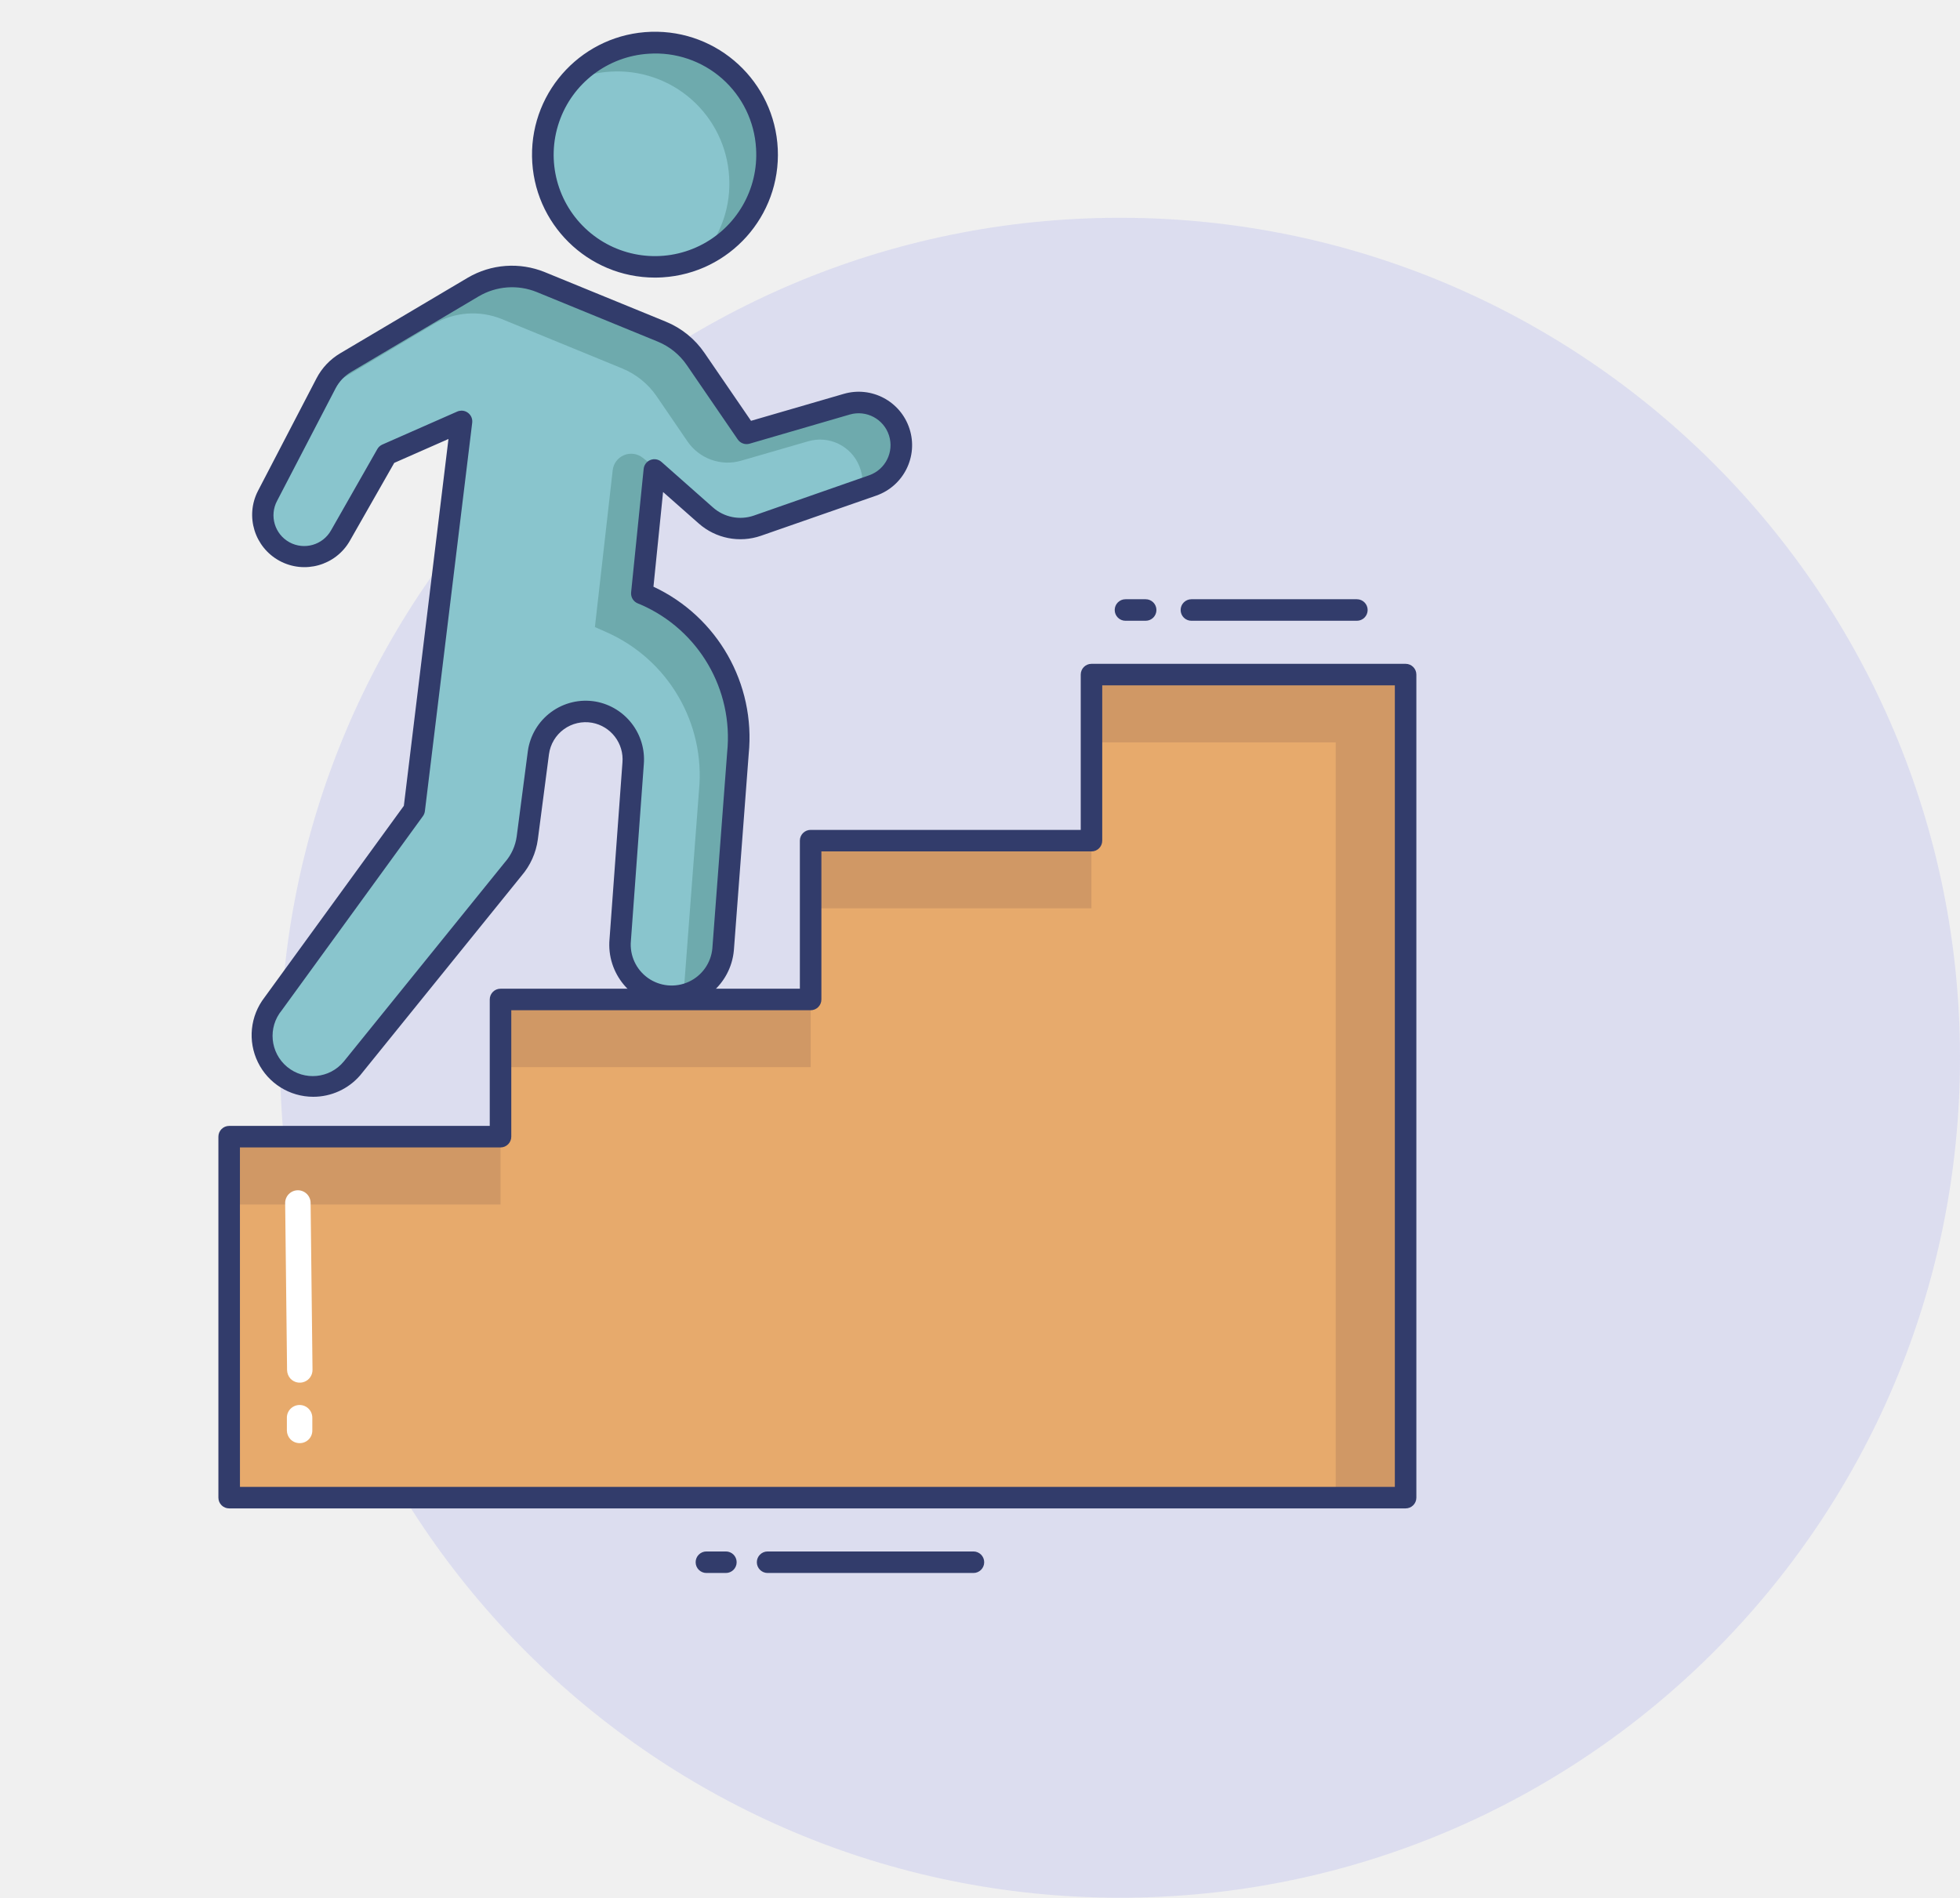
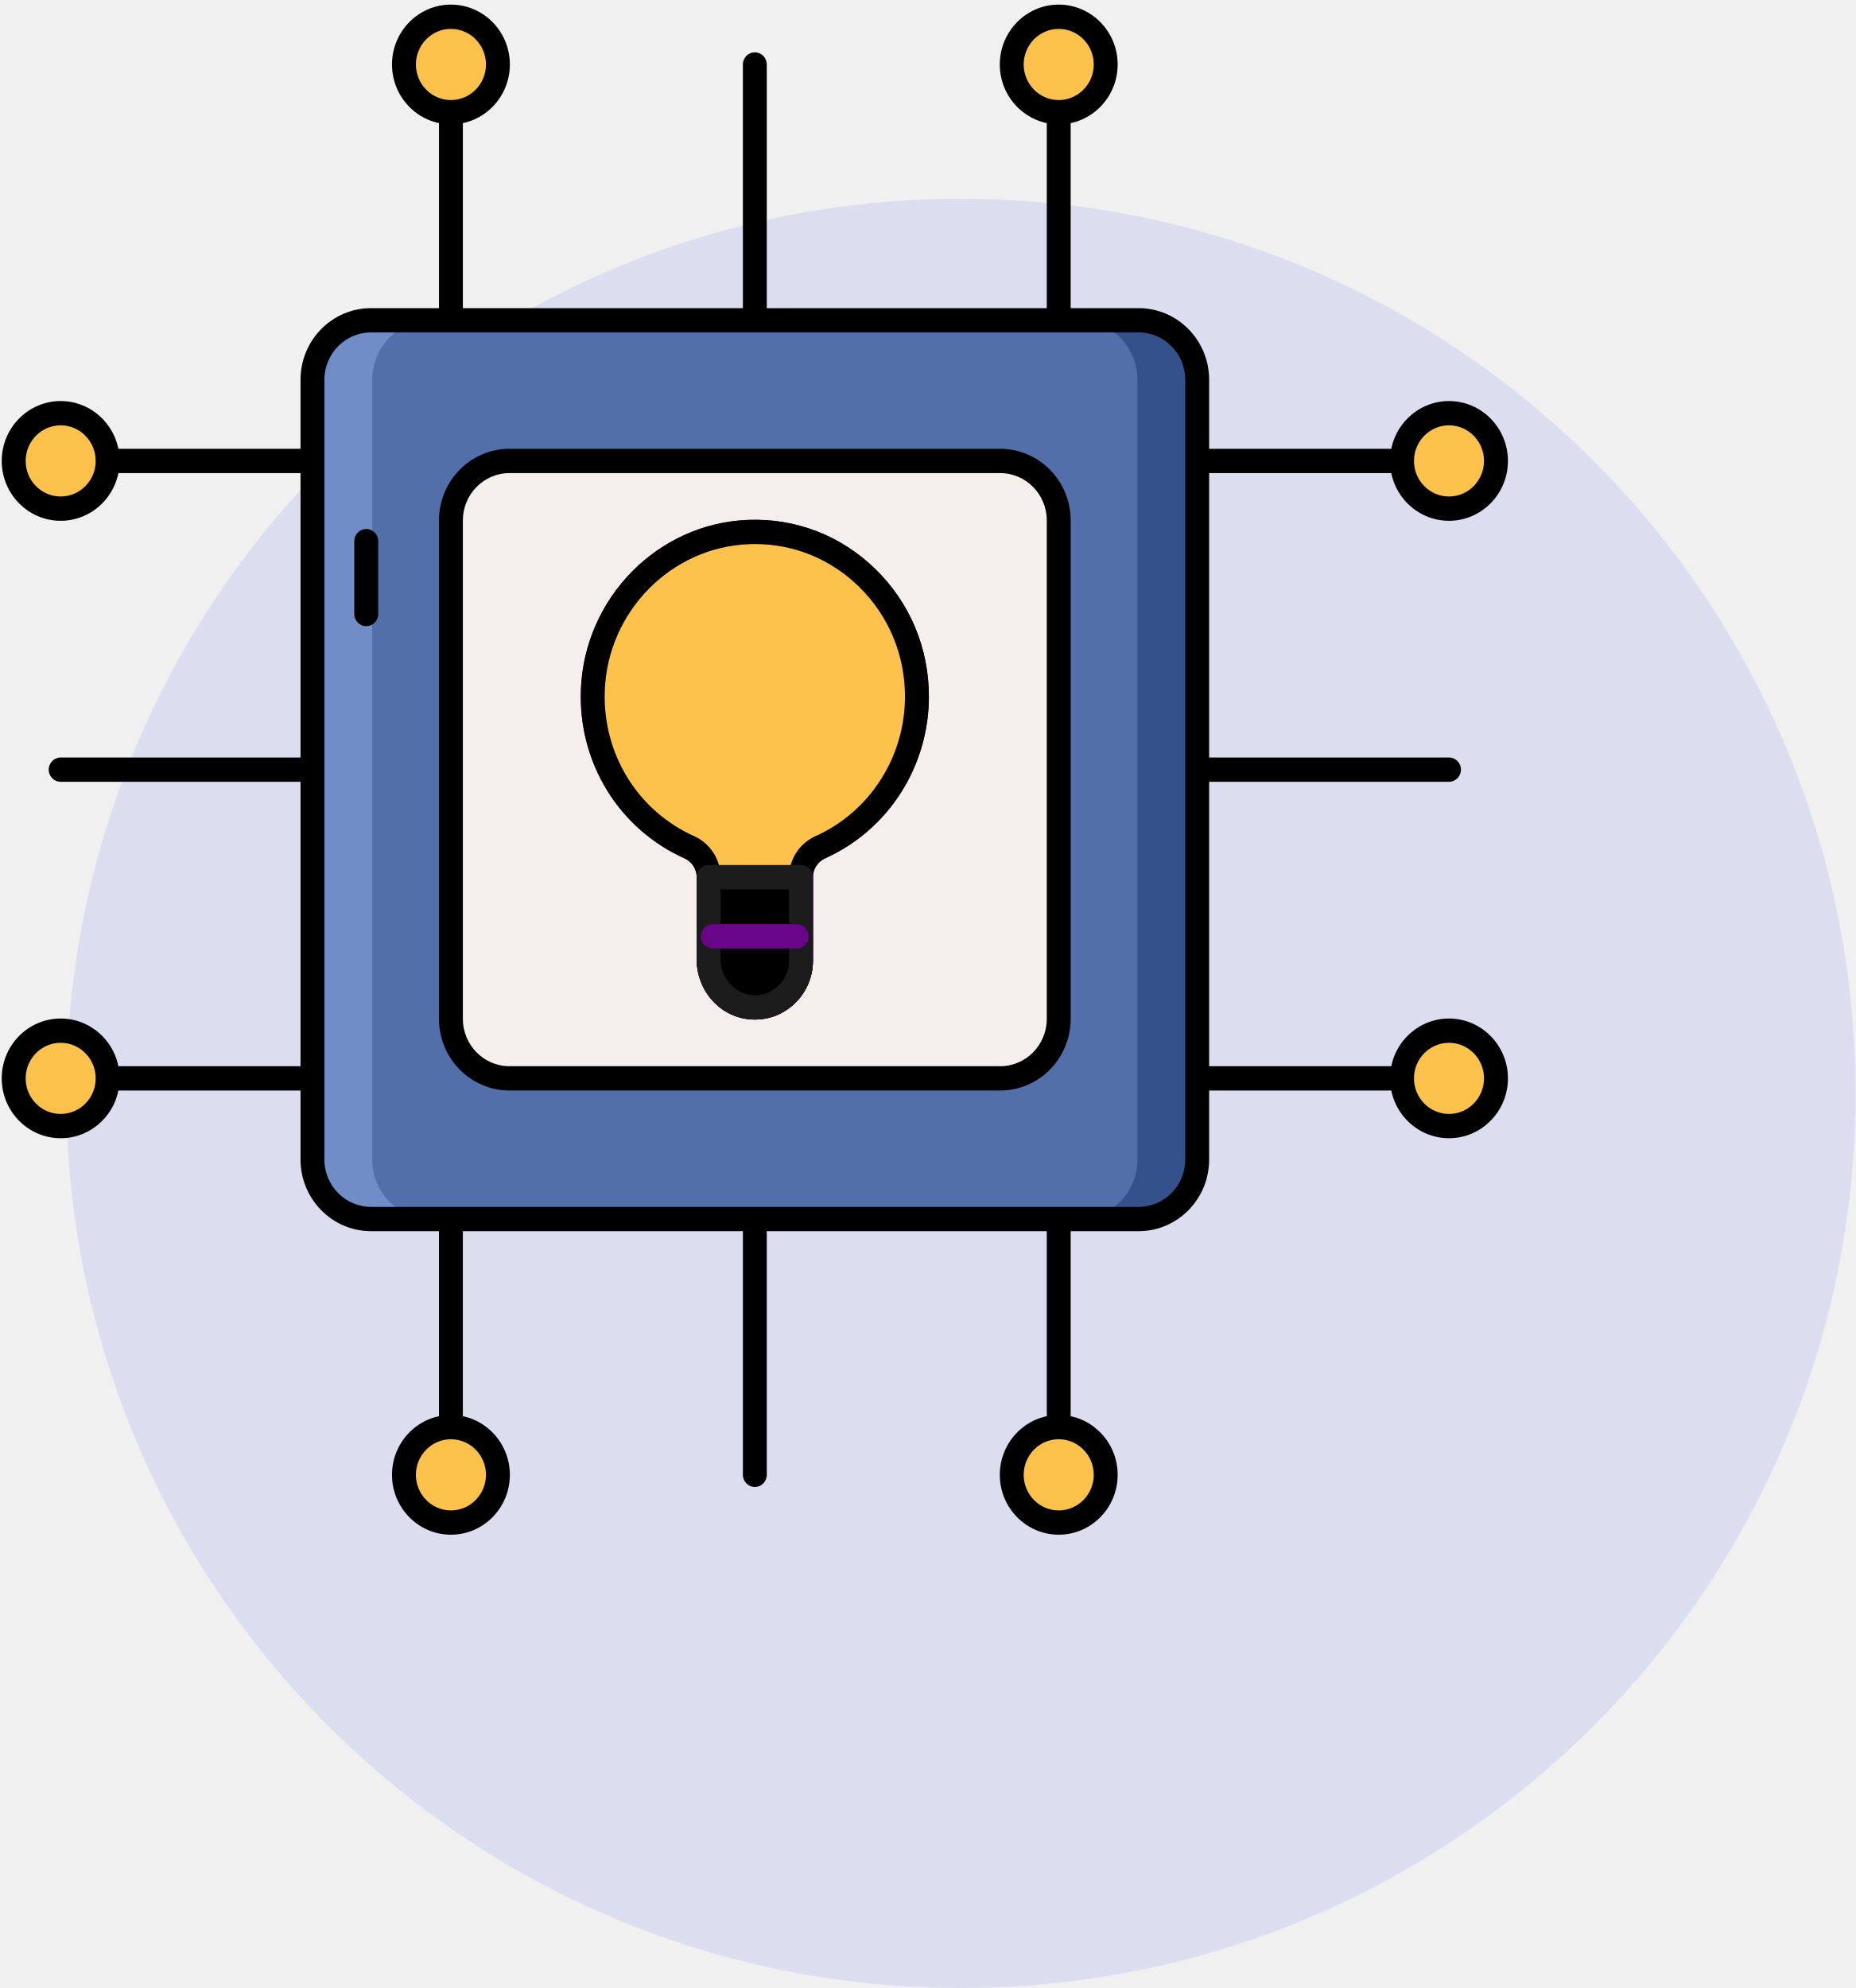
- <svg xmlns="http://www.w3.org/2000/svg" width="63px" height="61px" viewBox="0 0 63 61" version="1.1">
+ <svg xmlns="http://www.w3.org/2000/svg" width="56px" height="60px" viewBox="0 0 56 60" version="1.1">
  <g id="Page-1" stroke="none" stroke-width="1" fill="none" fill-rule="evenodd">
-     <g id="Layout-2.3-Copy-2" transform="translate(-150, -998)">
-       <g id="Group-9" transform="translate(150, 998)">
-         <circle id="Oval" fill-opacity="0.279" fill="#ABAEEF" cx="36" cy="34" r="27" />
-         <g id="Group" fill-rule="nonzero">
-           <g id="success" transform="translate(7, 1)">
-             <polygon id="Path" fill="#E7AA6C" points="38.18 20.684 28.084 20.684 28.084 26.021 19.056 26.021 19.056 31.127 9.088 31.127 9.088 35.537 0.366 35.537 0.366 47.141 38.18 47.141" />
-             <polygon id="Path" fill="#D09865" points="35.934 20.683 38.182 20.683 38.182 47.141 35.934 47.141" />
-             <polygon id="Path" fill="#D09865" points="0.364 35.538 9.088 35.538 9.088 37.717 0.364 37.717" />
-             <polygon id="Path" fill="#D09865" points="9.088 31.13 19.058 31.13 19.058 33.303 9.088 33.303" />
-             <polygon id="Path" fill="#D09865" points="19.058 26.024 28.081 26.024 28.081 28.197 19.058 28.197" />
-             <polygon id="Path" fill="#D09865" points="28.081 20.683 38.182 20.683 38.182 22.862 28.081 22.862" />
-             <path d="M9.497,26.932 L4.308,33.346 C3.744,33.998 2.772,34.101 2.084,33.582 C1.734,33.318 1.505,32.925 1.447,32.491 C1.389,32.057 1.507,31.618 1.775,31.272 L6.312,25.033 L7.832,12.546 L5.428,13.607 L3.941,16.217 C3.753,16.547 3.433,16.781 3.061,16.86 C2.689,16.939 2.302,16.856 1.995,16.632 C1.462,16.243 1.294,15.524 1.598,14.939 L3.479,11.321 C3.623,11.044 3.842,10.813 4.11,10.654 L8.208,8.226 C8.868,7.835 9.673,7.776 10.382,8.067 L14.269,9.658 C14.711,9.839 15.091,10.145 15.361,10.539 L16.997,12.927 L20.217,11.992 C20.893,11.791 21.611,12.136 21.877,12.789 C22.02,13.138 22.012,13.53 21.857,13.873 C21.701,14.216 21.411,14.48 21.055,14.603 L17.343,15.897 C16.773,16.093 16.142,15.968 15.69,15.57 L14.037,14.11 L13.635,18.081 C13.635,18.081 13.675,18.096 13.747,18.127 C15.734,19.003 16.934,21.055 16.722,23.216 L16.246,29.524 C16.204,29.969 15.985,30.379 15.638,30.66 C15.291,30.942 14.845,31.071 14.401,31.019 C13.506,30.916 12.856,30.118 12.937,29.221 L13.352,23.538 C13.423,22.745 12.874,22.029 12.09,21.892 C11.68,21.82 11.258,21.918 10.922,22.164 C10.586,22.409 10.364,22.781 10.307,23.193 L9.948,25.935 C9.898,26.304 9.741,26.65 9.497,26.932 L9.497,26.932 Z" id="Path" fill="#89C5CD" />
-             <path d="M16.72,23.215 L16.242,29.518 C16.178,30.245 15.648,30.845 14.935,30.999 C14.964,30.907 14.982,30.811 14.99,30.715 L15.468,24.405 C15.675,22.246 14.476,20.197 12.492,19.32 C12.416,19.285 12.122,19.156 12.122,19.156 L12.694,14.113 C12.718,13.898 12.858,13.713 13.058,13.63 C13.258,13.547 13.487,13.579 13.657,13.713 L14.113,14.074 L13.634,18.081 C13.634,18.081 13.676,18.095 13.745,18.123 C15.732,19 16.931,21.053 16.72,23.215 L16.72,23.215 Z" id="Path" fill="#6EAAAD" />
-             <path d="M21.978,13.307 C21.98,13.891 21.61,14.411 21.058,14.601 L20.712,14.725 C20.719,14.656 20.726,14.58 20.726,14.504 C20.725,14.326 20.69,14.15 20.622,13.985 C20.359,13.329 19.638,12.983 18.962,13.189 L16.825,13.808 C16.174,13.997 15.476,13.745 15.095,13.185 L14.102,11.732 C13.83,11.338 13.451,11.031 13.009,10.847 L9.127,9.255 C8.415,8.967 7.61,9.025 6.948,9.414 L3.359,11.55 L3.477,11.321 C3.616,11.052 3.828,10.826 4.089,10.672 L8.21,8.229 C8.868,7.836 9.673,7.777 10.382,8.069 L14.271,9.661 C14.713,9.84 15.094,10.146 15.364,10.539 L16.997,12.926 L20.214,11.992 C20.89,11.791 21.608,12.135 21.874,12.788 C21.942,12.953 21.977,13.129 21.978,13.307 L21.978,13.307 Z" id="Path" fill="#6EAAAD" />
-             <circle id="Oval" fill="#89C5CD" transform="translate(14.0506, 3.977948) rotate(-3.554889) translate(-14.0506, -3.977948) " cx="14.051" cy="3.978" r="3.602" />
-             <path d="M17.647,3.752 C17.741,5.235 16.914,6.623 15.564,7.246 C16.186,6.538 16.499,5.612 16.436,4.672 C16.378,3.719 15.942,2.827 15.225,2.195 C14.509,1.563 13.57,1.242 12.617,1.303 C12.171,1.328 11.734,1.438 11.33,1.628 C11.957,0.888 12.86,0.438 13.828,0.382 C14.781,0.322 15.72,0.643 16.436,1.275 C17.153,1.907 17.588,2.798 17.647,3.752 L17.647,3.752 Z" id="Path" fill="#6EAAAD" />
-             <g id="Group" fill="#323C6B">
-               <path d="M38.18,47.486 L0.366,47.486 C0.175,47.486 0.02,47.332 0.02,47.141 L0.02,35.537 C0.02,35.346 0.175,35.191 0.366,35.191 L8.742,35.191 L8.742,31.127 C8.742,30.936 8.897,30.781 9.088,30.781 L18.71,30.781 L18.71,26.022 C18.71,25.831 18.865,25.676 19.056,25.676 L27.738,25.676 L27.738,20.684 C27.738,20.493 27.892,20.338 28.084,20.338 L38.18,20.338 C38.371,20.338 38.526,20.493 38.526,20.684 L38.526,47.141 C38.526,47.332 38.371,47.486 38.18,47.486 Z M0.713,46.795 L37.834,46.795 L37.834,21.03 L28.429,21.03 L28.429,26.022 C28.429,26.213 28.275,26.368 28.084,26.368 L19.402,26.368 L19.402,31.127 C19.402,31.318 19.247,31.473 19.056,31.473 L9.434,31.473 L9.434,35.537 C9.434,35.728 9.279,35.883 9.088,35.883 L0.712,35.883 L0.713,46.795 Z" id="Shape" />
-               <path d="M3.067,34.255 C2.311,34.254 1.622,33.824 1.29,33.145 C0.958,32.466 1.04,31.658 1.503,31.06 L5.981,24.902 L7.415,13.111 L5.672,13.879 L4.242,16.389 C3.787,17.179 2.784,17.462 1.982,17.026 C1.181,16.589 0.874,15.593 1.291,14.781 L3.173,11.162 C3.346,10.828 3.61,10.549 3.934,10.357 L8.032,7.929 C8.785,7.485 9.703,7.418 10.513,7.748 L14.4,9.339 C14.905,9.545 15.338,9.895 15.645,10.345 L17.14,12.527 L20.119,11.661 C21.013,11.4 21.951,11.899 22.235,12.785 C22.52,13.671 22.046,14.622 21.168,14.93 L17.456,16.223 C16.769,16.46 16.007,16.309 15.461,15.828 L14.313,14.815 L14.004,17.859 C16.064,18.822 17.292,20.981 17.065,23.243 L16.589,29.545 C16.49,30.649 15.515,31.463 14.411,31.364 C13.308,31.265 12.493,30.29 12.592,29.187 L13.007,23.513 C13.061,22.898 12.638,22.343 12.03,22.232 C11.712,22.176 11.385,22.251 11.124,22.441 C10.863,22.631 10.69,22.92 10.646,23.24 L10.288,25.98 C10.23,26.415 10.046,26.823 9.759,27.156 L4.576,33.566 C4.197,34.004 3.646,34.256 3.067,34.255 L3.067,34.255 Z M7.832,12.2 C7.931,12.199 8.026,12.241 8.093,12.316 C8.159,12.39 8.19,12.489 8.178,12.588 L6.657,25.074 C6.65,25.132 6.628,25.188 6.593,25.235 L2.057,31.475 C1.602,32.026 1.681,32.84 2.231,33.295 C2.782,33.749 3.597,33.671 4.051,33.12 L9.23,26.715 L9.238,26.706 C9.438,26.475 9.566,26.191 9.608,25.888 L9.966,23.148 C10.035,22.644 10.306,22.188 10.717,21.887 C11.128,21.586 11.644,21.464 12.146,21.551 C13.105,21.724 13.775,22.598 13.694,23.568 L13.279,29.242 C13.235,29.71 13.445,30.165 13.828,30.437 C14.211,30.708 14.71,30.755 15.137,30.559 C15.564,30.363 15.854,29.954 15.897,29.486 L16.373,23.184 C16.579,21.17 15.461,19.252 13.606,18.439 L13.506,18.398 C13.36,18.342 13.27,18.195 13.286,18.04 L13.689,14.073 C13.702,13.944 13.786,13.832 13.907,13.785 C14.028,13.738 14.165,13.762 14.262,13.848 L15.92,15.314 C16.278,15.629 16.778,15.729 17.23,15.573 L20.942,14.276 C21.464,14.09 21.744,13.524 21.575,12.996 C21.406,12.469 20.848,12.171 20.316,12.324 L17.094,13.262 C16.95,13.303 16.796,13.248 16.712,13.124 L15.076,10.736 C14.845,10.398 14.519,10.135 14.14,9.98 L10.253,8.388 C9.643,8.14 8.952,8.192 8.385,8.527 L4.287,10.955 C4.074,11.081 3.901,11.264 3.786,11.484 L1.906,15.1 C1.652,15.578 1.83,16.173 2.306,16.432 C2.782,16.691 3.378,16.518 3.642,16.045 L5.128,13.436 C5.165,13.371 5.221,13.32 5.289,13.29 L7.693,12.231 C7.736,12.211 7.784,12.201 7.832,12.2 L7.832,12.2 Z" id="Shape" />
-               <path d="M14.05,7.923 C11.892,7.921 10.134,6.189 10.101,4.031 C10.069,1.873 11.774,0.088 13.931,0.022 C16.088,-0.044 17.899,1.632 18,3.788 C18.1,5.944 16.452,7.781 14.298,7.915 C14.215,7.92 14.132,7.923 14.05,7.923 L14.05,7.923 Z M13.828,0.381 L13.85,0.727 C12.535,0.809 11.399,1.675 10.972,2.921 C10.545,4.167 10.911,5.548 11.899,6.419 C12.886,7.29 14.302,7.48 15.485,6.901 C16.668,6.321 17.385,5.086 17.302,3.771 C17.253,2.908 16.86,2.1 16.212,1.528 C15.563,0.956 14.713,0.668 13.85,0.727 L13.828,0.381 Z" id="Shape" />
-               <path d="M24.289,49.562 L17.673,49.562 C17.482,49.562 17.327,49.407 17.327,49.216 C17.327,49.025 17.482,48.87 17.673,48.87 L24.289,48.87 C24.48,48.87 24.635,49.025 24.635,49.216 C24.635,49.407 24.48,49.562 24.289,49.562 Z" id="Path" />
-               <path d="M16.332,49.562 L15.706,49.562 C15.515,49.562 15.36,49.407 15.36,49.216 C15.36,49.025 15.515,48.87 15.706,48.87 L16.332,48.87 C16.523,48.87 16.678,49.025 16.678,49.216 C16.678,49.407 16.523,49.562 16.332,49.562 Z" id="Path" />
-               <path d="M29.824,18.954 L29.176,18.954 C28.985,18.954 28.83,18.799 28.83,18.608 C28.83,18.417 28.985,18.262 29.176,18.262 L29.825,18.262 C30.016,18.262 30.171,18.417 30.171,18.608 C30.171,18.799 30.016,18.954 29.825,18.954 L29.824,18.954 Z" id="Path" />
-               <path d="M36.614,18.954 L31.295,18.954 C31.104,18.954 30.949,18.799 30.949,18.608 C30.949,18.417 31.104,18.262 31.295,18.262 L36.614,18.262 C36.805,18.262 36.96,18.417 36.96,18.608 C36.96,18.799 36.805,18.954 36.614,18.954 Z" id="Path" />
-             </g>
-             <path d="M3.039,44.585 L3.039,44.982 C3.04,45.09 2.997,45.194 2.921,45.27 C2.845,45.346 2.741,45.389 2.633,45.388 C2.518,45.389 2.408,45.342 2.33,45.258 C2.261,45.182 2.222,45.084 2.221,44.981 L2.221,44.591 C2.213,44.441 2.289,44.299 2.418,44.221 C2.546,44.143 2.707,44.142 2.837,44.218 C2.966,44.294 3.044,44.434 3.039,44.585 L3.039,44.585 Z" id="Path" fill="#FFFFFF" />
-             <path d="M2.227,43.038 L2.166,37.689 C2.159,37.539 2.234,37.397 2.363,37.319 C2.491,37.241 2.652,37.24 2.782,37.316 C2.912,37.392 2.989,37.533 2.984,37.683 L3.045,43.032 C3.046,43.201 2.944,43.353 2.787,43.415 C2.631,43.478 2.452,43.438 2.336,43.315 C2.268,43.239 2.229,43.141 2.227,43.038 L2.227,43.038 Z" id="Path" fill="#FFFFFF" />
-           </g>
-         </g>
+     <g id="s1" fill-rule="nonzero">
+       <circle id="Oval" fill-opacity="0.279" fill="#ABAEEF" cx="29" cy="33" r="27" />
+       <g id="group">
+         <path d="M43.732,14.278 L1.831,14.278 C1.632,14.278 1.47,14.114 1.47,13.912 C1.47,13.709 1.632,13.545 1.831,13.545 L43.732,13.545 C43.931,13.545 44.093,13.709 44.093,13.912 C44.093,14.114 43.931,14.278 43.732,14.278 Z" id="Path" fill="#000000" />
+         <path d="M43.732,23.595 L1.831,23.595 C1.632,23.595 1.47,23.431 1.47,23.229 C1.47,23.027 1.632,22.862 1.831,22.862 L43.732,22.862 C43.931,22.862 44.093,23.027 44.093,23.229 C44.093,23.431 43.931,23.595 43.732,23.595 Z" id="Path" fill="#000000" />
+         <path d="M43.732,32.913 L1.831,32.913 C1.632,32.913 1.47,32.749 1.47,32.546 C1.47,32.344 1.632,32.18 1.831,32.18 L43.732,32.18 C43.931,32.18 44.093,32.344 44.093,32.546 C44.093,32.749 43.931,32.913 43.732,32.913 Z" id="Path" fill="#000000" />
+         <path d="M31.953,44.879 C31.754,44.879 31.593,44.714 31.593,44.512 L31.593,1.946 C31.593,1.744 31.754,1.579 31.953,1.579 C32.153,1.579 32.314,1.744 32.314,1.946 L32.314,44.512 C32.314,44.715 32.153,44.879 31.953,44.879 Z" id="Path" fill="#000000" />
+         <path d="M22.781,44.879 C22.582,44.879 22.421,44.714 22.421,44.512 L22.421,1.946 C22.421,1.744 22.582,1.579 22.781,1.579 C22.981,1.579 23.142,1.744 23.142,1.946 L23.142,44.512 C23.142,44.715 22.981,44.879 22.781,44.879 Z" id="Path" fill="#000000" />
+         <path d="M13.609,44.879 C13.41,44.879 13.249,44.714 13.249,44.512 L13.249,1.946 C13.249,1.744 13.41,1.579 13.609,1.579 C13.809,1.579 13.97,1.744 13.97,1.946 L13.97,44.512 C13.97,44.715 13.809,44.879 13.609,44.879 Z" id="Path" fill="#000000" />
+         <path d="M34.365,36.792 L11.198,36.792 C10.222,36.792 9.43,35.988 9.43,34.997 L9.43,11.461 C9.43,10.47 10.222,9.666 11.198,9.666 L34.365,9.666 C35.341,9.666 36.132,10.47 36.132,11.461 L36.132,34.997 C36.132,35.988 35.341,36.792 34.365,36.792 Z" id="Path" fill="#526FAA" />
+         <ellipse id="Oval" fill="#FCC24C" cx="13.61" cy="1.946" rx="1.418" ry="1.441" />
+         <ellipse id="Oval" fill="#FCC24C" cx="31.953" cy="1.946" rx="1.418" ry="1.441" />
+         <ellipse id="Oval" fill="#FCC24C" cx="13.61" cy="44.512" rx="1.418" ry="1.441" />
+         <ellipse id="Oval" fill="#FCC24C" cx="31.953" cy="44.512" rx="1.418" ry="1.441" />
+         <ellipse id="Oval" fill="#FCC24C" cx="43.732" cy="13.912" rx="1.418" ry="1.441" />
+         <ellipse id="Oval" fill="#FCC24C" cx="43.732" cy="32.546" rx="1.418" ry="1.441" />
+         <ellipse id="Oval" fill="#FCC24C" cx="1.831" cy="13.912" rx="1.418" ry="1.441" />
+         <ellipse id="Oval" fill="#FCC24C" cx="1.831" cy="32.546" rx="1.418" ry="1.441" />
+         <path d="M34.365,9.666 L32.561,9.666 C33.537,9.666 34.329,10.47 34.329,11.461 L34.329,34.997 C34.329,35.988 33.537,36.792 32.561,36.792 L34.365,36.792 C35.341,36.792 36.132,35.988 36.132,34.997 L36.132,11.461 C36.132,10.47 35.341,9.666 34.365,9.666 Z" id="Path" fill="#34518C" />
+         <path d="M11.198,36.792 L13.001,36.792 C12.026,36.792 11.234,35.988 11.234,34.997 L11.234,11.461 C11.234,10.47 12.026,9.666 13.001,9.666 L11.198,9.666 C10.222,9.666 9.43,10.47 9.43,11.461 L9.43,34.997 C9.43,35.988 10.222,36.792 11.198,36.792 Z" id="Path" fill="#708DC8" />
+         <path d="M30.186,32.546 L15.377,32.546 C14.401,32.546 13.609,31.743 13.609,30.751 L13.609,15.707 C13.609,14.715 14.401,13.911 15.377,13.911 L30.186,13.911 C31.162,13.911 31.953,14.715 31.953,15.707 L31.953,30.751 C31.953,31.743 31.162,32.546 30.186,32.546 Z" id="Path" fill="#F4EFED" />
+         <path d="M34.365,37.158 L11.198,37.158 C10.024,37.158 9.07,36.189 9.07,34.997 L9.07,11.461 C9.07,10.269 10.024,9.3 11.198,9.3 L34.365,9.3 C35.539,9.3 36.493,10.269 36.493,11.461 L36.493,34.997 C36.493,36.189 35.539,37.158 34.365,37.158 Z M11.198,10.033 C10.422,10.033 9.791,10.673 9.791,11.461 L9.791,34.997 C9.791,35.785 10.422,36.425 11.198,36.425 L34.365,36.425 C35.141,36.425 35.772,35.785 35.772,34.997 L35.772,11.461 C35.772,10.673 35.141,10.033 34.365,10.033 L11.198,10.033 Z" id="Shape" fill="#000000" />
+         <path d="M11.054,18.898 C10.855,18.898 10.693,18.734 10.693,18.531 L10.693,16.332 C10.693,16.13 10.855,15.966 11.054,15.966 C11.253,15.966 11.415,16.13 11.415,16.332 L11.415,18.531 C11.415,18.734 11.253,18.898 11.054,18.898 L11.054,18.898 Z" id="Path" fill="#000000" />
+         <path d="M30.186,32.913 L15.377,32.913 C14.203,32.913 13.249,31.943 13.249,30.751 L13.249,15.707 C13.249,14.515 14.203,13.545 15.377,13.545 L30.186,13.545 C31.36,13.545 32.314,14.515 32.314,15.707 L32.314,30.751 C32.314,31.943 31.36,32.913 30.186,32.913 L30.186,32.913 Z M15.377,14.278 C14.601,14.278 13.97,14.919 13.97,15.707 L13.97,30.751 C13.97,31.539 14.601,32.18 15.377,32.18 L30.186,32.18 C30.962,32.18 31.593,31.539 31.593,30.751 L31.593,15.707 C31.593,14.919 30.962,14.278 30.186,14.278 L15.377,14.278 Z" id="Shape" fill="#000000" />
+         <path d="M13.609,3.753 C12.628,3.753 11.831,2.942 11.831,1.946 C11.831,0.949 12.629,0.139 13.609,0.139 C14.59,0.139 15.388,0.949 15.388,1.946 C15.388,2.942 14.59,3.753 13.609,3.753 Z M13.609,0.872 C13.027,0.872 12.552,1.354 12.552,1.946 C12.552,2.538 13.027,3.02 13.609,3.02 C14.192,3.02 14.667,2.538 14.667,1.946 C14.667,1.354 14.193,0.872 13.609,0.872 Z" id="Shape" fill="#000000" />
+         <path d="M31.953,3.753 C30.973,3.753 30.175,2.942 30.175,1.946 C30.175,0.949 30.973,0.139 31.953,0.139 C32.934,0.139 33.732,0.949 33.732,1.946 C33.732,2.942 32.934,3.753 31.953,3.753 L31.953,3.753 Z M31.953,0.872 C31.37,0.872 30.896,1.354 30.896,1.946 C30.896,2.538 31.37,3.02 31.953,3.02 C32.536,3.02 33.011,2.538 33.011,1.946 C33.011,1.354 32.536,0.872 31.953,0.872 Z" id="Shape" fill="#000000" />
+         <path d="M13.609,46.319 C12.628,46.319 11.831,45.509 11.831,44.512 C11.831,43.516 12.629,42.705 13.609,42.705 C14.59,42.705 15.388,43.516 15.388,44.512 C15.388,45.509 14.59,46.319 13.609,46.319 Z M13.609,43.438 C13.027,43.438 12.552,43.92 12.552,44.512 C12.552,45.104 13.027,45.586 13.609,45.586 C14.192,45.586 14.667,45.104 14.667,44.512 C14.667,43.92 14.193,43.438 13.609,43.438 Z" id="Shape" fill="#000000" />
+         <path d="M31.953,46.319 C30.973,46.319 30.175,45.509 30.175,44.512 C30.175,43.516 30.973,42.705 31.953,42.705 C32.934,42.705 33.732,43.516 33.732,44.512 C33.732,45.509 32.934,46.319 31.953,46.319 L31.953,46.319 Z M31.953,43.438 C31.37,43.438 30.896,43.92 30.896,44.512 C30.896,45.104 31.37,45.586 31.953,45.586 C32.536,45.586 33.011,45.104 33.011,44.512 C33.011,43.92 32.536,43.438 31.953,43.438 Z" id="Shape" fill="#000000" />
+         <path d="M43.732,15.718 C42.751,15.718 41.953,14.908 41.953,13.912 C41.953,12.915 42.751,12.104 43.732,12.104 C44.713,12.104 45.511,12.915 45.511,13.912 C45.511,14.908 44.713,15.718 43.732,15.718 Z M43.732,12.837 C43.149,12.837 42.675,13.319 42.675,13.912 C42.675,14.504 43.149,14.985 43.732,14.985 C44.315,14.985 44.789,14.504 44.789,13.912 C44.789,13.319 44.315,12.837 43.732,12.837 Z" id="Shape" fill="#000000" />
+         <path d="M43.732,34.353 C42.751,34.353 41.953,33.543 41.953,32.546 C41.953,31.55 42.751,30.74 43.732,30.74 C44.713,30.74 45.511,31.55 45.511,32.546 C45.511,33.543 44.713,34.353 43.732,34.353 L43.732,34.353 Z M43.732,31.473 C43.149,31.473 42.675,31.954 42.675,32.546 C42.675,33.138 43.149,33.62 43.732,33.62 C44.315,33.62 44.789,33.139 44.789,32.546 C44.789,31.954 44.315,31.473 43.732,31.473 Z" id="Shape" fill="#000000" />
+         <path d="M1.831,15.718 C0.85,15.718 0.052,14.908 0.052,13.912 C0.052,12.915 0.85,12.104 1.831,12.104 C2.811,12.104 3.61,12.915 3.61,13.912 C3.61,14.908 2.812,15.718 1.831,15.718 Z M1.831,12.837 C1.248,12.837 0.774,13.319 0.774,13.912 C0.774,14.504 1.248,14.985 1.831,14.985 C2.414,14.985 2.888,14.504 2.888,13.912 C2.888,13.319 2.414,12.837 1.831,12.837 Z" id="Shape" fill="#000000" />
+         <path d="M1.831,34.353 C0.85,34.353 0.052,33.543 0.052,32.546 C0.052,31.55 0.85,30.74 1.831,30.74 C2.811,30.74 3.61,31.55 3.61,32.546 C3.61,33.543 2.812,34.353 1.831,34.353 L1.831,34.353 Z M1.831,31.473 C1.248,31.473 0.774,31.954 0.774,32.546 C0.774,33.138 1.248,33.62 1.831,33.62 C2.414,33.62 2.888,33.139 2.888,32.546 C2.888,31.954 2.414,31.473 1.831,31.473 Z" id="Shape" fill="#000000" />
+         <path d="M27.674,21.024 C27.674,18.215 25.379,15.949 22.59,16.058 C20.056,16.156 17.99,18.253 17.892,20.828 C17.813,22.942 19.032,24.775 20.804,25.571 C21.158,25.73 21.388,26.082 21.388,26.475 L21.388,28.948 C21.388,29.711 21.964,30.367 22.714,30.403 C23.514,30.441 24.175,29.793 24.175,28.988 L24.175,26.474 C24.175,26.083 24.403,25.73 24.756,25.572 C26.474,24.801 27.674,23.055 27.674,21.024 Z" id="Path" fill="#FCC24C" />
+         <path d="M22.783,30.771 C22.754,30.771 22.726,30.77 22.697,30.769 C21.76,30.724 21.027,29.924 21.027,28.948 L21.027,26.474 C21.027,26.23 20.882,26.006 20.658,25.906 C18.676,25.015 17.449,23.016 17.532,20.814 C17.636,18.047 19.852,15.796 22.576,15.691 C24.017,15.635 25.386,16.163 26.424,17.179 C27.463,18.194 28.035,19.56 28.035,21.024 C28.035,23.136 26.805,25.053 24.901,25.907 C24.68,26.006 24.536,26.229 24.536,26.474 L24.536,28.988 C24.536,29.48 24.343,29.938 23.992,30.278 C23.663,30.597 23.236,30.771 22.783,30.771 L22.783,30.771 Z M22.783,16.42 C22.723,16.42 22.664,16.421 22.604,16.424 C20.255,16.515 18.343,18.456 18.253,20.842 C18.181,22.743 19.24,24.467 20.95,25.236 C21.435,25.453 21.749,25.94 21.749,26.474 L21.749,28.948 C21.749,29.523 22.189,30.011 22.731,30.037 C23.015,30.05 23.288,29.948 23.494,29.748 C23.701,29.548 23.814,29.278 23.814,28.988 L23.814,26.474 C23.814,25.939 24.126,25.454 24.61,25.237 C26.252,24.5 27.313,22.847 27.313,21.024 C27.313,19.761 26.82,18.583 25.924,17.707 C25.072,16.873 23.962,16.42 22.783,16.42 L22.783,16.42 Z" id="Shape" fill="#690589" />
+         <path d="M21.388,26.474 L21.388,28.948 C21.388,29.711 21.964,30.367 22.714,30.402 C23.514,30.441 24.175,29.793 24.175,28.988 L24.175,26.474 L21.388,26.474 Z" id="Path" fill="#8852A8" />
+         <path d="M22.783,30.771 C22.754,30.771 22.726,30.77 22.697,30.769 C21.761,30.724 21.027,29.924 21.027,28.948 L21.027,26.474 C21.027,26.272 21.188,26.108 21.388,26.108 L24.175,26.108 C24.374,26.108 24.536,26.272 24.536,26.474 L24.536,28.988 C24.536,29.48 24.343,29.938 23.992,30.278 C23.663,30.597 23.236,30.771 22.783,30.771 L22.783,30.771 Z M21.748,26.841 L21.748,28.948 C21.748,29.522 22.189,30.011 22.731,30.036 C23.018,30.051 23.288,29.947 23.494,29.748 C23.701,29.547 23.814,29.278 23.814,28.988 L23.814,26.841 L21.748,26.841 Z" id="Shape" fill="#690589" />
+         <path d="M24.048,28.626 L21.515,28.626 C21.316,28.626 21.154,28.462 21.154,28.26 C21.154,28.057 21.316,27.893 21.515,27.893 L24.048,27.893 C24.247,27.893 24.408,28.057 24.408,28.26 C24.408,28.462 24.247,28.626 24.048,28.626 Z" id="Path" fill="#690589" />
+         <path d="M27.674,21.024 C27.674,18.215 25.379,15.949 22.59,16.058 C20.056,16.156 17.99,18.253 17.892,20.828 C17.813,22.942 19.032,24.775 20.804,25.571 C21.158,25.73 21.388,26.082 21.388,26.475 L21.388,28.948 C21.388,29.711 21.964,30.367 22.714,30.403 C23.514,30.441 24.175,29.793 24.175,28.988 L24.175,26.474 C24.175,26.083 24.403,25.73 24.756,25.572 C26.474,24.801 27.674,23.055 27.674,21.024 Z" id="Path" fill="#FCC24C" />
+         <path d="M22.783,30.771 C22.754,30.771 22.726,30.77 22.697,30.769 C21.76,30.724 21.027,29.924 21.027,28.948 L21.027,26.474 C21.027,26.23 20.882,26.006 20.658,25.906 C18.676,25.015 17.449,23.016 17.532,20.814 C17.636,18.047 19.852,15.796 22.576,15.691 C24.017,15.635 25.386,16.163 26.424,17.179 C27.463,18.194 28.035,19.56 28.035,21.024 C28.035,23.136 26.805,25.053 24.901,25.907 C24.68,26.006 24.536,26.229 24.536,26.474 L24.536,28.988 C24.536,29.48 24.343,29.938 23.992,30.278 C23.663,30.597 23.236,30.771 22.783,30.771 L22.783,30.771 Z M22.783,16.42 C22.723,16.42 22.664,16.421 22.604,16.424 C20.255,16.515 18.343,18.456 18.253,20.842 C18.181,22.743 19.24,24.467 20.95,25.236 C21.435,25.453 21.749,25.94 21.749,26.474 L21.749,28.948 C21.749,29.523 22.189,30.011 22.731,30.037 C23.015,30.05 23.288,29.948 23.494,29.748 C23.701,29.548 23.814,29.278 23.814,28.988 L23.814,26.474 C23.814,25.939 24.126,25.454 24.61,25.237 C26.252,24.5 27.313,22.847 27.313,21.024 C27.313,19.761 26.82,18.583 25.924,17.707 C25.072,16.873 23.962,16.42 22.783,16.42 L22.783,16.42 Z" id="Shape" fill="#000000" />
+         <path d="M21.388,26.474 L21.388,28.948 C21.388,29.711 21.964,30.367 22.714,30.402 C23.514,30.441 24.175,29.793 24.175,28.988 L24.175,26.474 L21.388,26.474 Z" id="Path" fill="#000000" />
+         <path d="M22.783,30.771 C22.754,30.771 22.726,30.77 22.697,30.769 C21.761,30.724 21.027,29.924 21.027,28.948 L21.027,26.474 C21.027,26.272 21.188,26.108 21.388,26.108 L24.175,26.108 C24.374,26.108 24.536,26.272 24.536,26.474 L24.536,28.988 C24.536,29.48 24.343,29.938 23.992,30.278 C23.663,30.597 23.236,30.771 22.783,30.771 L22.783,30.771 Z M21.748,26.841 L21.748,28.948 C21.748,29.522 22.189,30.011 22.731,30.036 C23.018,30.051 23.288,29.947 23.494,29.748 C23.701,29.547 23.814,29.278 23.814,28.988 L23.814,26.841 L21.748,26.841 Z" id="Shape" fill="#1C1C1C" />
+         <path d="M24.048,28.626 L21.515,28.626 C21.316,28.626 21.154,28.462 21.154,28.26 C21.154,28.057 21.316,27.893 21.515,27.893 L24.048,27.893 C24.247,27.893 24.408,28.057 24.408,28.26 C24.408,28.462 24.247,28.626 24.048,28.626 Z" id="Path" fill="#690589" />
      </g>
    </g>
  </g>
</svg>
